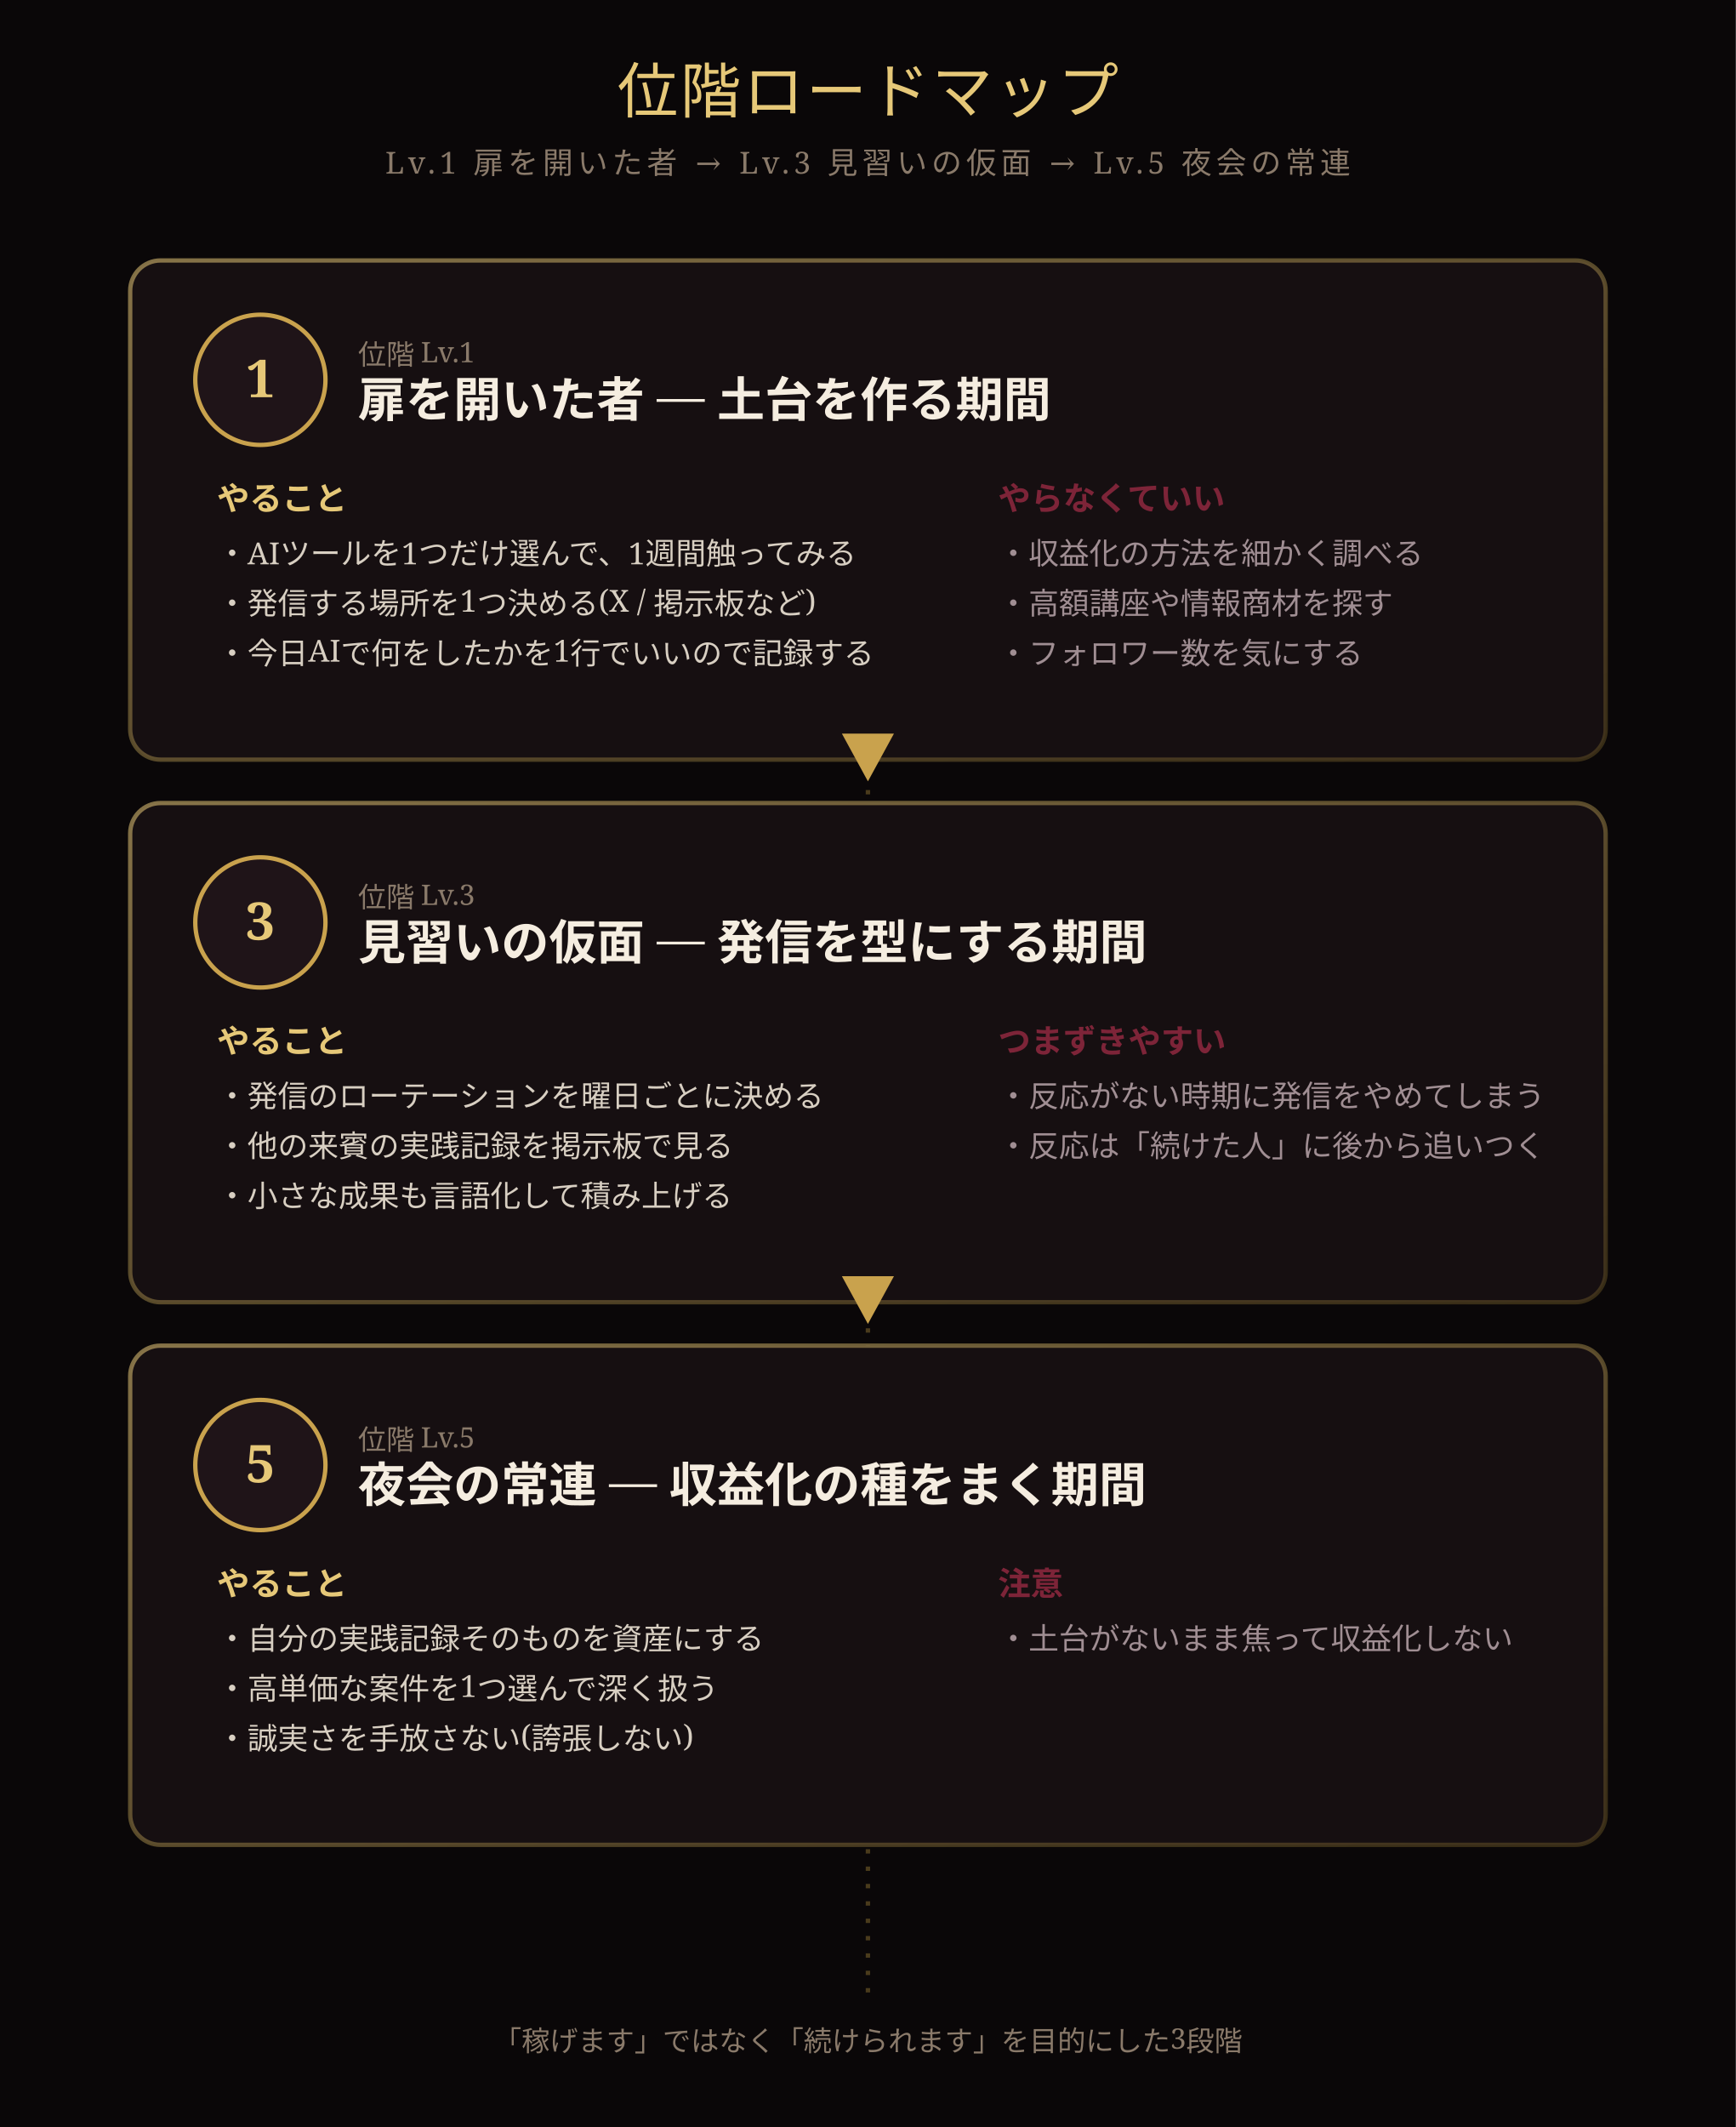
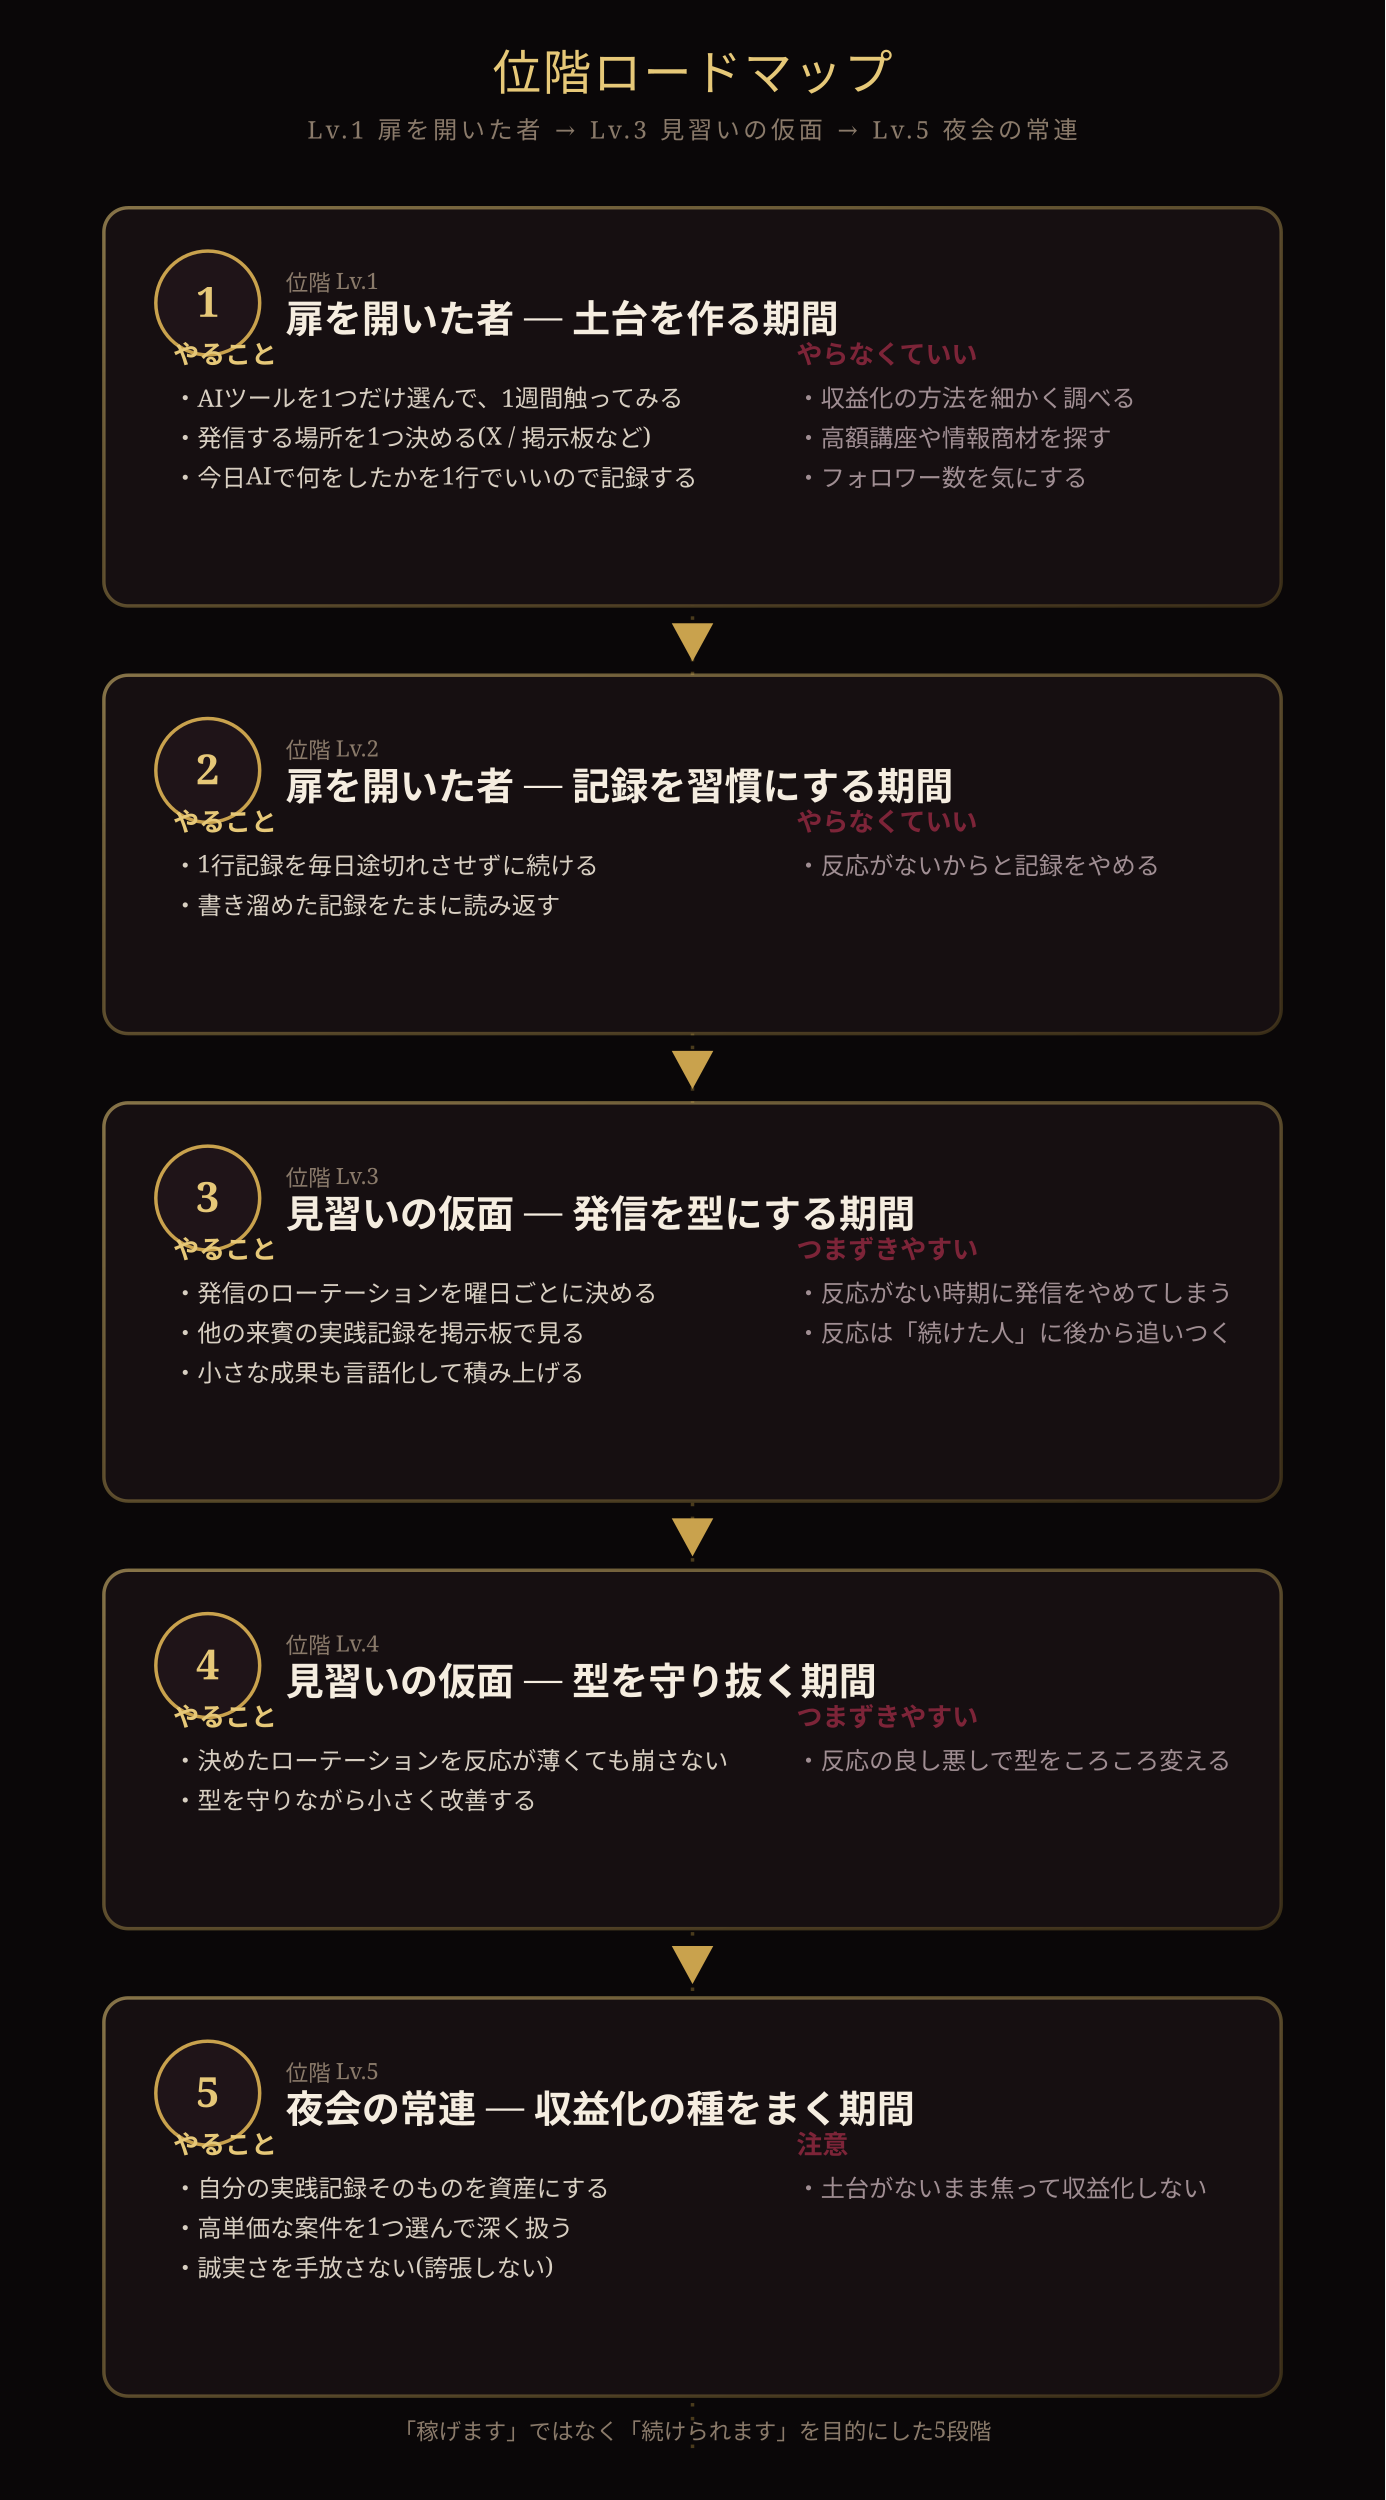
- <svg xmlns="http://www.w3.org/2000/svg" viewBox="0 0 800 980" font-family="Georgia, 'Hiragino Mincho ProN', 'Yu Mincho', 'Noto Serif JP', serif">
+ <svg xmlns="http://www.w3.org/2000/svg" viewBox="0 0 800 1444" font-family="Georgia, 'Hiragino Mincho ProN', 'Yu Mincho', 'Noto Serif JP', serif">
  <defs>
    <linearGradient id="cardBorder" x1="0" y1="0" x2="1" y2="1">
      <stop offset="0%" stop-color="#e6c878" stop-opacity="0.55" />
      <stop offset="100%" stop-color="#8a6f2f" stop-opacity="0.35" />
    </linearGradient>
  </defs>
-   <rect width="800" height="980" fill="#0a0708" />
+   <rect width="800" height="1444" fill="#0a0708" />
  <text x="400" y="52" text-anchor="middle" fill="#e6c878" font-size="28" letter-spacing="1">
    位階ロードマップ
  </text>
  <text x="400" y="80" text-anchor="middle" fill="#8a7a6a" font-size="14" letter-spacing="2">
    Lv.1 扉を開いた者 → Lv.3 見習いの仮面 → Lv.5 夜会の常連
  </text>
-   <line x1="400" y1="140" x2="400" y2="920" stroke="#8a6f2f" stroke-width="2" stroke-dasharray="2 6" opacity="0.5" />
+   <line x1="400" y1="140" x2="400" y2="1414" stroke="#8a6f2f" stroke-width="2" stroke-dasharray="2 6" opacity="0.5" />
  <g transform="translate(60,120)">
    <rect width="680" height="230" rx="14" fill="#160f11" stroke="url(#cardBorder)" stroke-width="2" />
    <circle cx="60" cy="55" r="30" fill="#1f1418" stroke="#c9a24d" stroke-width="2" />
    <text x="60" y="63" text-anchor="middle" fill="#e6c878" font-size="24" font-weight="bold">1</text>
    <text x="105" y="48" fill="#8a7a6a" font-size="13">位階 Lv.1</text>
    <text x="105" y="72" fill="#f5ede0" font-size="22" font-weight="bold">扉を開いた者 ― 土台を作る期間</text>
-     <text x="40" y="115" fill="#e6c878" font-size="15" font-weight="bold">やること</text>
-     <text x="40" y="140" fill="#d8cfc2" font-size="14">・AIツールを1つだけ選んで、1週間触ってみる</text>
-     <text x="40" y="163" fill="#d8cfc2" font-size="14">・発信する場所を1つ決める(X / 掲示板など)</text>
-     <text x="40" y="186" fill="#d8cfc2" font-size="14">・今日AIで何をしたかを1行でいいので記録する</text>
-     <text x="400" y="115" fill="#7d2438" font-size="15" font-weight="bold">やらなくていい</text>
-     <text x="400" y="140" fill="#a08e93" font-size="14">・収益化の方法を細かく調べる</text>
-     <text x="400" y="163" fill="#a08e93" font-size="14">・高額講座や情報商材を探す</text>
-     <text x="400" y="186" fill="#a08e93" font-size="14">・フォロワー数を気にする</text>
+     <text x="40" y="90" fill="#e6c878" font-size="15" font-weight="bold">やること</text>
+     <text x="40" y="115" fill="#d8cfc2" font-size="14">・AIツールを1つだけ選んで、1週間触ってみる</text>
+     <text x="40" y="138" fill="#d8cfc2" font-size="14">・発信する場所を1つ決める(X / 掲示板など)</text>
+     <text x="40" y="161" fill="#d8cfc2" font-size="14">・今日AIで何をしたかを1行でいいので記録する</text>
+     <text x="400" y="90" fill="#7d2438" font-size="15" font-weight="bold">やらなくていい</text>
+     <text x="400" y="115" fill="#a08e93" font-size="14">・収益化の方法を細かく調べる</text>
+     <text x="400" y="138" fill="#a08e93" font-size="14">・高額講座や情報商材を探す</text>
+     <text x="400" y="161" fill="#a08e93" font-size="14">・フォロワー数を気にする</text>
  </g>
-   <polygon points="400,360 388,338 412,338" fill="#c9a24d" />
-   <g transform="translate(60,370)">
+   <g transform="translate(60,390)">
+     <rect width="680" height="207" rx="14" fill="#160f11" stroke="url(#cardBorder)" stroke-width="2" />
+     <circle cx="60" cy="55" r="30" fill="#1f1418" stroke="#c9a24d" stroke-width="2" />
+     <text x="60" y="63" text-anchor="middle" fill="#e6c878" font-size="24" font-weight="bold">2</text>
+     <text x="105" y="48" fill="#8a7a6a" font-size="13">位階 Lv.2</text>
+     <text x="105" y="72" fill="#f5ede0" font-size="22" font-weight="bold">扉を開いた者 ― 記録を習慣にする期間</text>
+     <text x="40" y="90" fill="#e6c878" font-size="15" font-weight="bold">やること</text>
+     <text x="40" y="115" fill="#d8cfc2" font-size="14">・1行記録を毎日途切れさせずに続ける</text>
+     <text x="40" y="138" fill="#d8cfc2" font-size="14">・書き溜めた記録をたまに読み返す</text>
+     <text x="400" y="90" fill="#7d2438" font-size="15" font-weight="bold">やらなくていい</text>
+     <text x="400" y="115" fill="#a08e93" font-size="14">・反応がないからと記録をやめる</text>
+   </g>
+   <g transform="translate(60,637)">
    <rect width="680" height="230" rx="14" fill="#160f11" stroke="url(#cardBorder)" stroke-width="2" />
    <circle cx="60" cy="55" r="30" fill="#1f1418" stroke="#c9a24d" stroke-width="2" />
    <text x="60" y="63" text-anchor="middle" fill="#e6c878" font-size="24" font-weight="bold">3</text>
    <text x="105" y="48" fill="#8a7a6a" font-size="13">位階 Lv.3</text>
    <text x="105" y="72" fill="#f5ede0" font-size="22" font-weight="bold">見習いの仮面 ― 発信を型にする期間</text>
-     <text x="40" y="115" fill="#e6c878" font-size="15" font-weight="bold">やること</text>
-     <text x="40" y="140" fill="#d8cfc2" font-size="14">・発信のローテーションを曜日ごとに決める</text>
-     <text x="40" y="163" fill="#d8cfc2" font-size="14">・他の来賓の実践記録を掲示板で見る</text>
-     <text x="40" y="186" fill="#d8cfc2" font-size="14">・小さな成果も言語化して積み上げる</text>
-     <text x="400" y="115" fill="#7d2438" font-size="15" font-weight="bold">つまずきやすい</text>
-     <text x="400" y="140" fill="#a08e93" font-size="14">・反応がない時期に発信をやめてしまう</text>
-     <text x="400" y="163" fill="#a08e93" font-size="14">・反応は「続けた人」に後から追いつく</text>
+     <text x="40" y="90" fill="#e6c878" font-size="15" font-weight="bold">やること</text>
+     <text x="40" y="115" fill="#d8cfc2" font-size="14">・発信のローテーションを曜日ごとに決める</text>
+     <text x="40" y="138" fill="#d8cfc2" font-size="14">・他の来賓の実践記録を掲示板で見る</text>
+     <text x="40" y="161" fill="#d8cfc2" font-size="14">・小さな成果も言語化して積み上げる</text>
+     <text x="400" y="90" fill="#7d2438" font-size="15" font-weight="bold">つまずきやすい</text>
+     <text x="400" y="115" fill="#a08e93" font-size="14">・反応がない時期に発信をやめてしまう</text>
+     <text x="400" y="138" fill="#a08e93" font-size="14">・反応は「続けた人」に後から追いつく</text>
  </g>
-   <polygon points="400,610 388,588 412,588" fill="#c9a24d" />
-   <g transform="translate(60,620)">
+   <g transform="translate(60,907)">
+     <rect width="680" height="207" rx="14" fill="#160f11" stroke="url(#cardBorder)" stroke-width="2" />
+     <circle cx="60" cy="55" r="30" fill="#1f1418" stroke="#c9a24d" stroke-width="2" />
+     <text x="60" y="63" text-anchor="middle" fill="#e6c878" font-size="24" font-weight="bold">4</text>
+     <text x="105" y="48" fill="#8a7a6a" font-size="13">位階 Lv.4</text>
+     <text x="105" y="72" fill="#f5ede0" font-size="22" font-weight="bold">見習いの仮面 ― 型を守り抜く期間</text>
+     <text x="40" y="90" fill="#e6c878" font-size="15" font-weight="bold">やること</text>
+     <text x="40" y="115" fill="#d8cfc2" font-size="14">・決めたローテーションを反応が薄くても崩さない</text>
+     <text x="40" y="138" fill="#d8cfc2" font-size="14">・型を守りながら小さく改善する</text>
+     <text x="400" y="90" fill="#7d2438" font-size="15" font-weight="bold">つまずきやすい</text>
+     <text x="400" y="115" fill="#a08e93" font-size="14">・反応の良し悪しで型をころころ変える</text>
+   </g>
+   <g transform="translate(60,1154)">
    <rect width="680" height="230" rx="14" fill="#160f11" stroke="url(#cardBorder)" stroke-width="2" />
    <circle cx="60" cy="55" r="30" fill="#1f1418" stroke="#c9a24d" stroke-width="2" />
    <text x="60" y="63" text-anchor="middle" fill="#e6c878" font-size="24" font-weight="bold">5</text>
    <text x="105" y="48" fill="#8a7a6a" font-size="13">位階 Lv.5</text>
    <text x="105" y="72" fill="#f5ede0" font-size="22" font-weight="bold">夜会の常連 ― 収益化の種をまく期間</text>
-     <text x="40" y="115" fill="#e6c878" font-size="15" font-weight="bold">やること</text>
-     <text x="40" y="140" fill="#d8cfc2" font-size="14">・自分の実践記録そのものを資産にする</text>
-     <text x="40" y="163" fill="#d8cfc2" font-size="14">・高単価な案件を1つ選んで深く扱う</text>
-     <text x="40" y="186" fill="#d8cfc2" font-size="14">・誠実さを手放さない(誇張しない)</text>
-     <text x="400" y="115" fill="#7d2438" font-size="15" font-weight="bold">注意</text>
-     <text x="400" y="140" fill="#a08e93" font-size="14">・土台がないまま焦って収益化しない</text>
+     <text x="40" y="90" fill="#e6c878" font-size="15" font-weight="bold">やること</text>
+     <text x="40" y="115" fill="#d8cfc2" font-size="14">・自分の実践記録そのものを資産にする</text>
+     <text x="40" y="138" fill="#d8cfc2" font-size="14">・高単価な案件を1つ選んで深く扱う</text>
+     <text x="40" y="161" fill="#d8cfc2" font-size="14">・誠実さを手放さない(誇張しない)</text>
+     <text x="400" y="90" fill="#7d2438" font-size="15" font-weight="bold">注意</text>
+     <text x="400" y="115" fill="#a08e93" font-size="14">・土台がないまま焦って収益化しない</text>
  </g>
-   <text x="400" y="945" text-anchor="middle" fill="#8a7a6a" font-size="13">
-     「稼げます」ではなく「続けられます」を目的にした3段階
+   <polygon points="400,382 388,360 412,360" fill="#c9a24d" />
+   <polygon points="400,629 388,607 412,607" fill="#c9a24d" />
+   <polygon points="400,899 388,877 412,877" fill="#c9a24d" />
+   <polygon points="400,1146 388,1124 412,1124" fill="#c9a24d" />
+   <text x="400" y="1409" text-anchor="middle" fill="#8a7a6a" font-size="13">
+     「稼げます」ではなく「続けられます」を目的にした5段階
  </text>
</svg>
